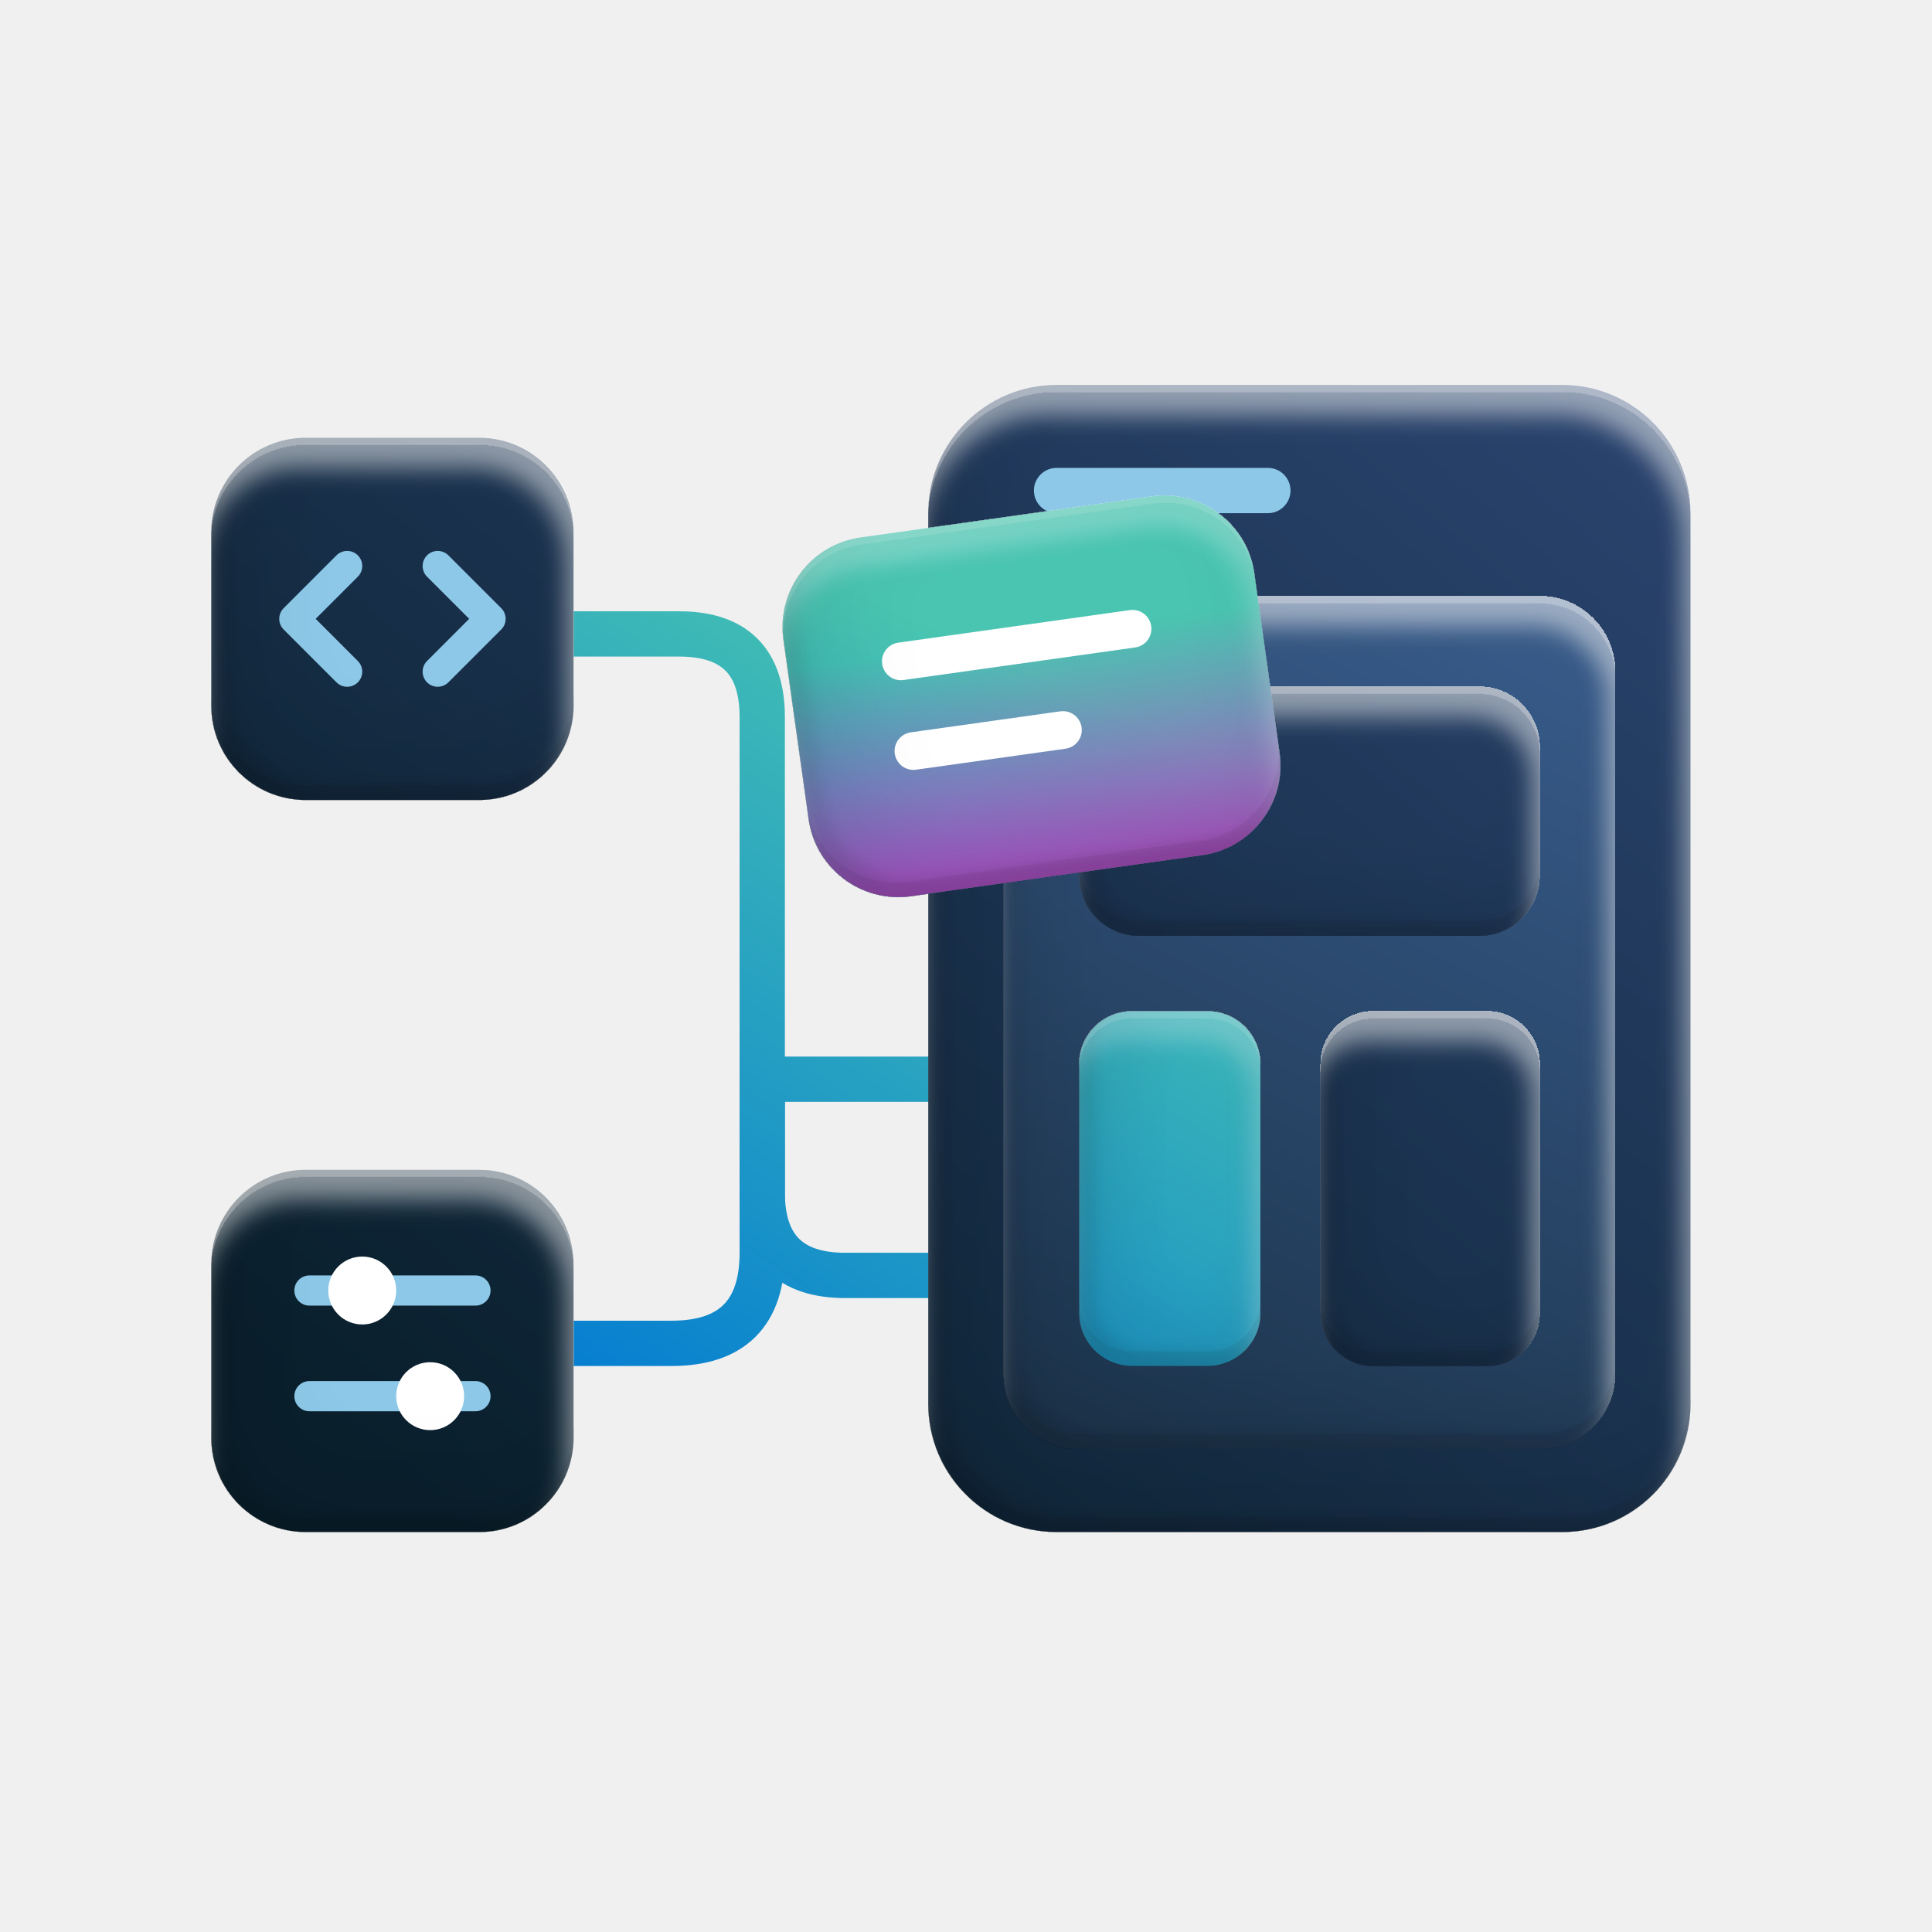
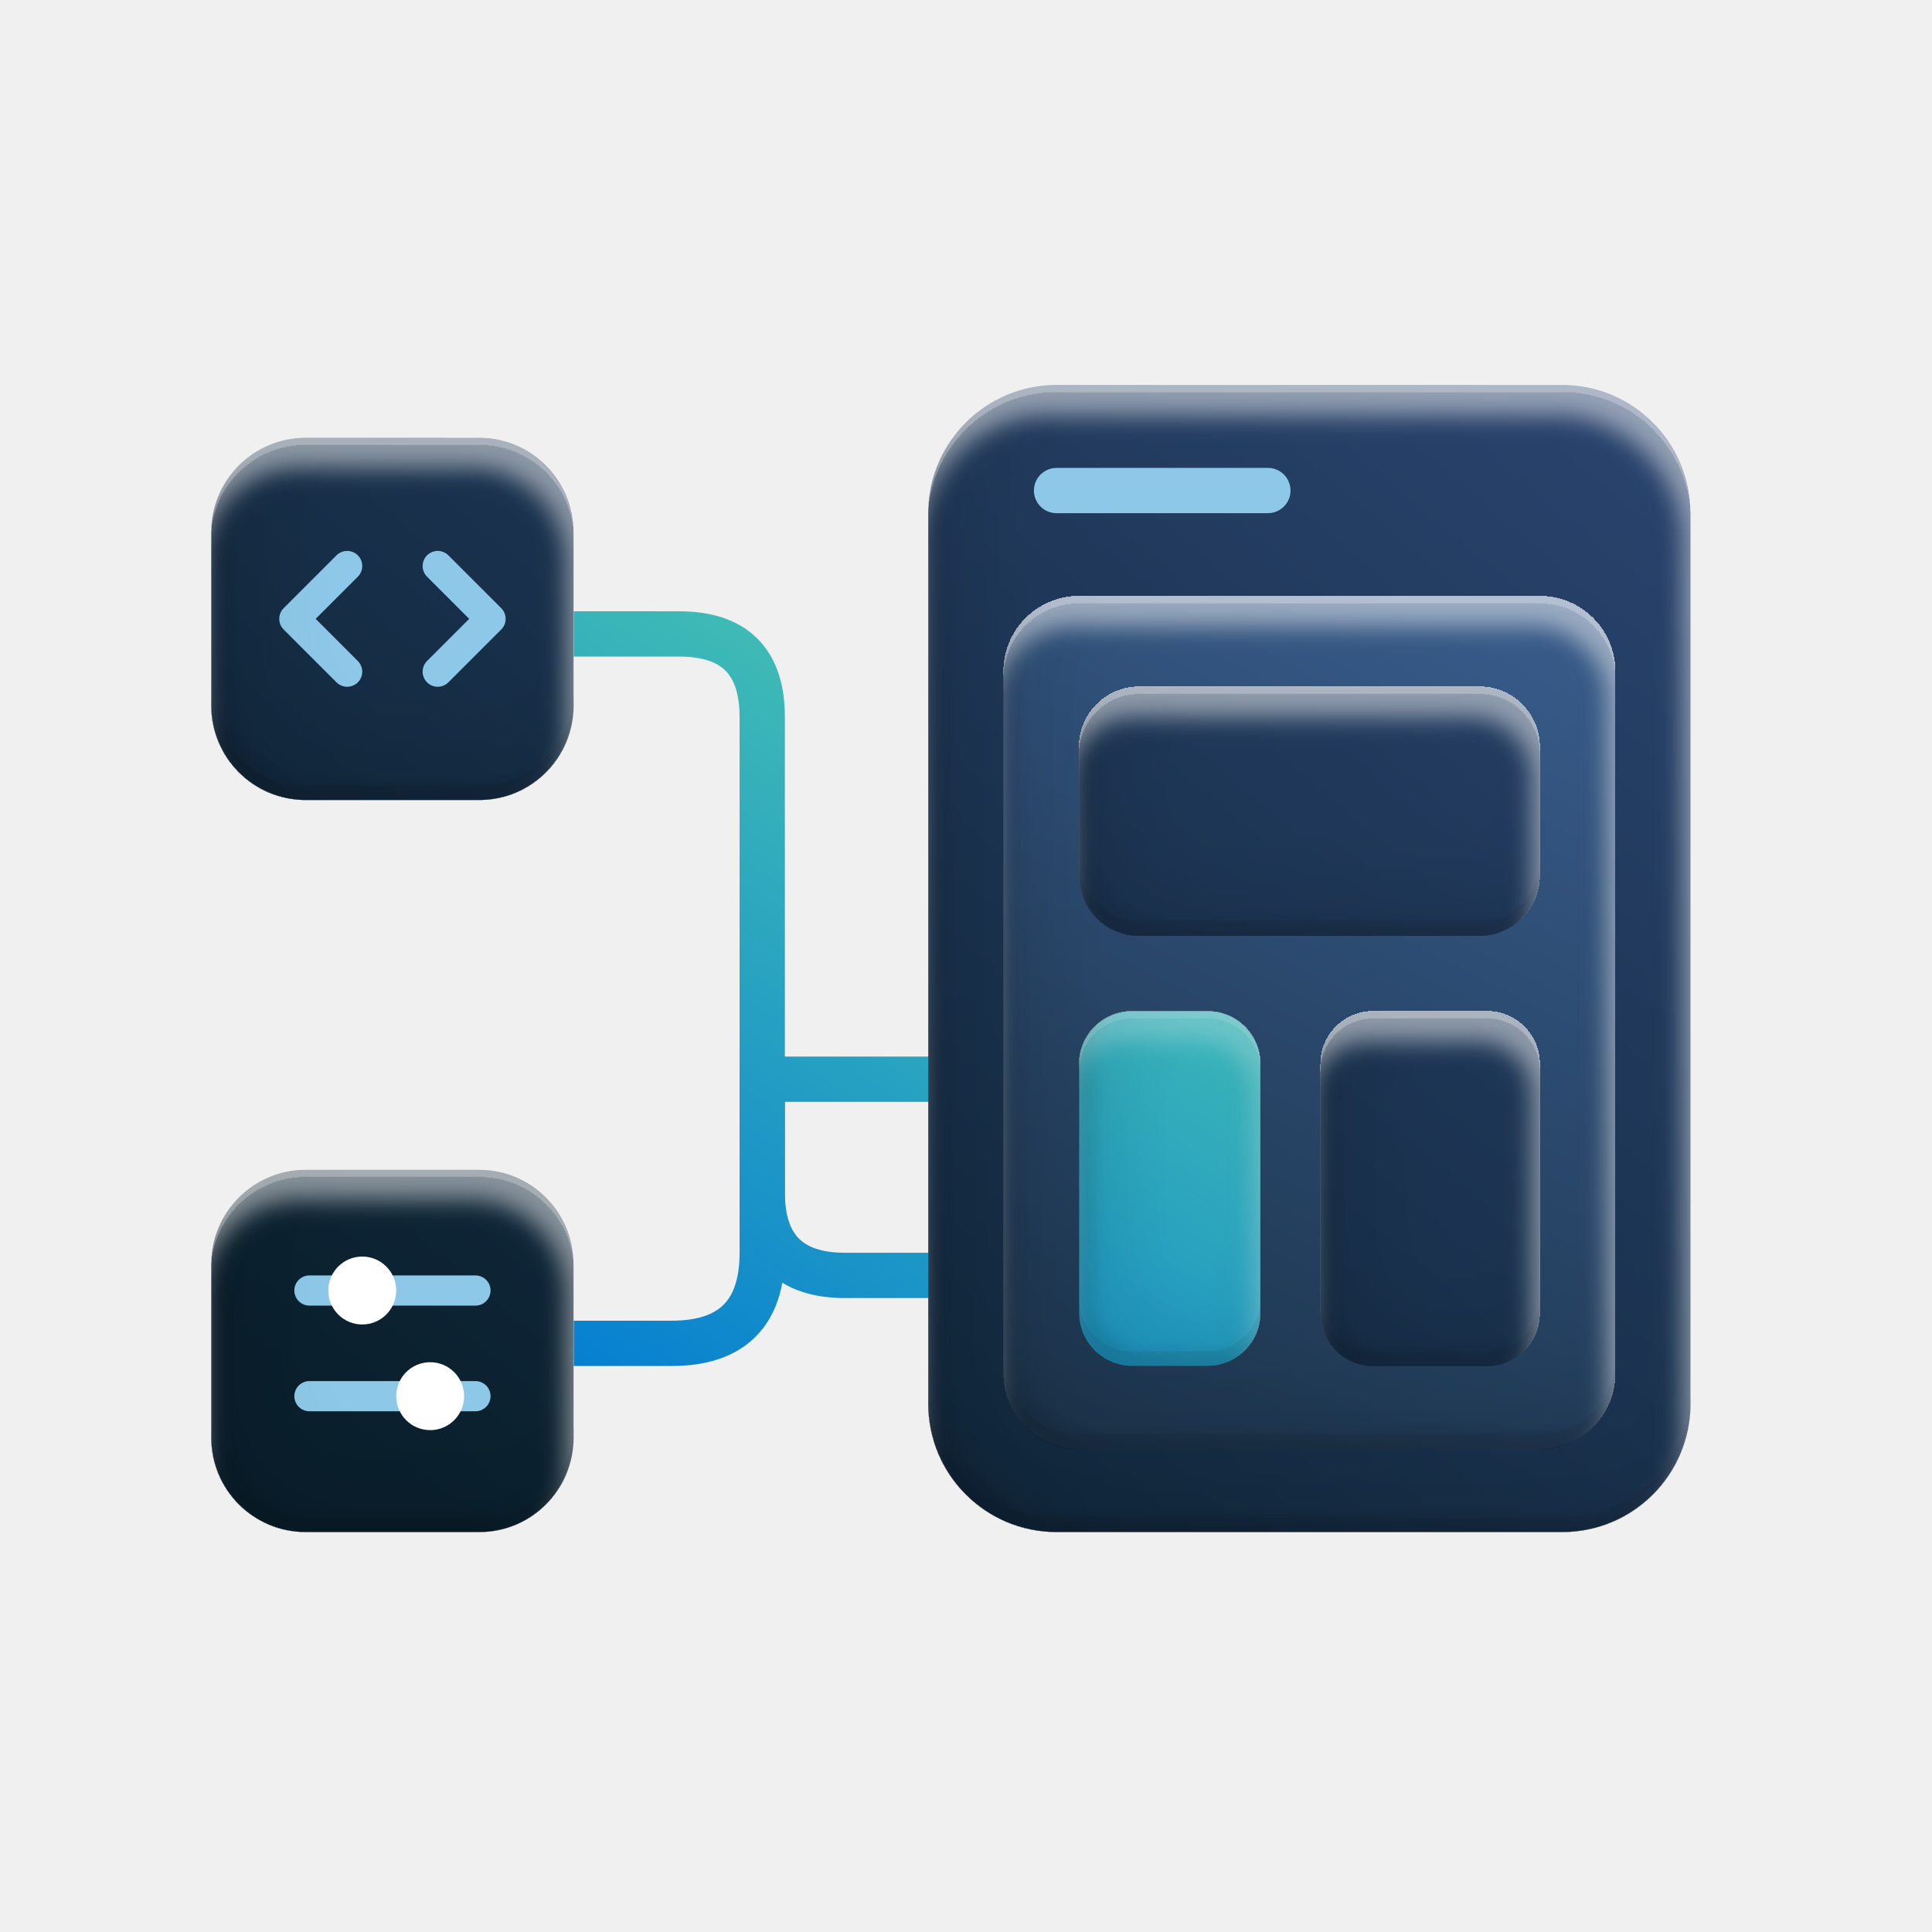
<svg xmlns="http://www.w3.org/2000/svg" width="512" height="512" viewBox="0 0 512 512" fill="none" role="img" aria-labelledby="assemble-title assemble-description">
  <defs>
    <linearGradient id="assemble-neutral" x1="432" y1="96" x2="150" y2="430" gradientUnits="userSpaceOnUse">
      <stop stop-color="#2A446F" />
      <stop offset="1" stop-color="#091F2C" />
    </linearGradient>
    <linearGradient id="assemble-highlight" x1="366" y1="156" x2="250" y2="384" gradientUnits="userSpaceOnUse">
      <stop stop-color="#365987" />
      <stop offset="1" stop-color="#1A3147" />
    </linearGradient>
    <linearGradient id="assemble-azure" x1="422" y1="32" x2="160" y2="432" gradientUnits="userSpaceOnUse">
      <stop offset="0.421" stop-color="#49C5B1" />
      <stop offset="0.934" stop-color="#0078D4" />
-     </linearGradient>
-     <linearGradient id="assemble-violet" x1="270" y1="322" x2="270" y2="168" gradientUnits="userSpaceOnUse">
-       <stop offset="0.499" stop-color="#C03BC4" />
-       <stop offset="1" stop-color="#C03BC4" stop-opacity="0" />
    </linearGradient>
    <filter id="assemble-bevel" x="-15%" y="-15%" width="130%" height="130%" color-interpolation-filters="sRGB">
      <feFlood flood-opacity="0" result="BackgroundImageFix" />
      <feBlend mode="normal" in="SourceGraphic" in2="BackgroundImageFix" result="shape" />
      <feColorMatrix in="SourceAlpha" type="matrix" values="0 0 0 0 0 0 0 0 0 0 0 0 0 0 0 0 0 0 127 0" result="hardAlpha" />
      <feOffset dx="4" dy="-4" />
      <feGaussianBlur stdDeviation="2" />
      <feComposite in2="hardAlpha" operator="arithmetic" k2="-1" k3="1" />
      <feColorMatrix type="matrix" values="0 0 0 0 0 0 0 0 0 0 0 0 0 0 0 0 0 0 0.1 0" />
      <feBlend mode="multiply" in2="shape" result="edge" />
      <feColorMatrix in="SourceAlpha" type="matrix" values="0 0 0 0 0 0 0 0 0 0 0 0 0 0 0 0 0 0 127 0" result="hardAlpha" />
      <feOffset dx="8" dy="-8" />
      <feGaussianBlur stdDeviation="12" />
      <feComposite in2="hardAlpha" operator="arithmetic" k2="-1" k3="1" />
      <feColorMatrix type="matrix" values="0 0 0 0 0 0 0 0 0 0 0 0 0 0 0 0 0 0 0.1 0" />
      <feBlend mode="multiply" in2="edge" result="depth" />
      <feColorMatrix in="SourceAlpha" type="matrix" values="0 0 0 0 0 0 0 0 0 0 0 0 0 0 0 0 0 0 127 0" result="hardAlpha" />
      <feOffset dx="-2" dy="8" />
      <feGaussianBlur stdDeviation="3" />
      <feComposite in2="hardAlpha" operator="arithmetic" k2="-1" k3="1" />
      <feColorMatrix type="matrix" values="0 0 0 0 1 0 0 0 0 1 0 0 0 0 1 0 0 0 0.25 0" />
      <feBlend mode="normal" in2="depth" result="highlight" />
      <feColorMatrix in="SourceAlpha" type="matrix" values="0 0 0 0 0 0 0 0 0 0 0 0 0 0 0 0 0 0 127 0" result="hardAlpha" />
      <feOffset dy="-4" />
      <feComposite in2="hardAlpha" operator="arithmetic" k2="-1" k3="1" />
      <feColorMatrix type="matrix" values="0 0 0 0 0 0 0 0 0 0 0 0 0 0 0 0 0 0 0.05 0" />
      <feBlend mode="normal" in2="highlight" result="lower-edge" />
      <feColorMatrix in="SourceAlpha" type="matrix" values="0 0 0 0 0 0 0 0 0 0 0 0 0 0 0 0 0 0 127 0" result="hardAlpha" />
      <feOffset dy="2" />
      <feComposite in2="hardAlpha" operator="arithmetic" k2="-1" k3="1" />
      <feColorMatrix type="matrix" values="0 0 0 0 1 0 0 0 0 1 0 0 0 0 1 0 0 0 0.12 0" />
      <feBlend mode="normal" in2="lower-edge" />
    </filter>
    <filter id="assemble-shell-bevel" x="-15%" y="-15%" width="130%" height="130%" color-interpolation-filters="sRGB">
      <feFlood flood-opacity="0" result="BackgroundImageFix" />
      <feBlend mode="normal" in="SourceGraphic" in2="BackgroundImageFix" result="shape" />
      <feColorMatrix in="SourceAlpha" type="matrix" values="0 0 0 0 0 0 0 0 0 0 0 0 0 0 0 0 0 0 127 0" result="hardAlpha" />
      <feOffset dx="4" dy="-4" />
      <feGaussianBlur stdDeviation="2" />
      <feComposite in2="hardAlpha" operator="arithmetic" k2="-1" k3="1" />
      <feColorMatrix type="matrix" values="0 0 0 0 0 0 0 0 0 0 0 0 0 0 0 0 0 0 0.1 0" />
      <feBlend mode="multiply" in2="shape" result="edge" />
      <feColorMatrix in="SourceAlpha" type="matrix" values="0 0 0 0 0 0 0 0 0 0 0 0 0 0 0 0 0 0 127 0" result="hardAlpha" />
      <feOffset dx="8" dy="-8" />
      <feGaussianBlur stdDeviation="12" />
      <feComposite in2="hardAlpha" operator="arithmetic" k2="-1" k3="1" />
      <feColorMatrix type="matrix" values="0 0 0 0 0 0 0 0 0 0 0 0 0 0 0 0 0 0 0.1 0" />
      <feBlend mode="multiply" in2="edge" result="depth" />
      <feColorMatrix in="SourceAlpha" type="matrix" values="0 0 0 0 0 0 0 0 0 0 0 0 0 0 0 0 0 0 127 0" result="hardAlpha" />
      <feOffset dx="-2" dy="8" />
      <feGaussianBlur stdDeviation="3" />
      <feComposite in2="hardAlpha" operator="arithmetic" k2="-1" k3="1" />
      <feColorMatrix type="matrix" values="0 0 0 0 1 0 0 0 0 1 0 0 0 0 1 0 0 0 0.5 0" />
      <feBlend mode="normal" in2="depth" result="highlight" />
      <feColorMatrix in="SourceAlpha" type="matrix" values="0 0 0 0 0 0 0 0 0 0 0 0 0 0 0 0 0 0 127 0" result="hardAlpha" />
      <feOffset dy="-4" />
      <feComposite in2="hardAlpha" operator="arithmetic" k2="-1" k3="1" />
      <feColorMatrix type="matrix" values="0 0 0 0 0 0 0 0 0 0 0 0 0 0 0 0 0 0 0.05 0" />
      <feBlend mode="normal" in2="highlight" result="lower-edge" />
      <feColorMatrix in="SourceAlpha" type="matrix" values="0 0 0 0 0 0 0 0 0 0 0 0 0 0 0 0 0 0 127 0" result="hardAlpha" />
      <feOffset dy="2" />
      <feComposite in2="hardAlpha" operator="arithmetic" k2="-1" k3="1" />
      <feColorMatrix type="matrix" values="0 0 0 0 1 0 0 0 0 1 0 0 0 0 1 0 0 0 0.25 0" />
      <feBlend mode="normal" in2="lower-edge" />
    </filter>
  </defs>
  <g id="connection" stroke="url(#assemble-azure)" stroke-width="12" stroke-linecap="round" stroke-linejoin="round">
    <path d="M144 168H180Q202 168 202 190V316Q202 338 224 338H288" />
    <path d="M144 356H178Q202 356 202 332V286H288" />
  </g>
  <g id="subject">
    <rect x="246" y="102" width="202" height="304" rx="34" fill="url(#assemble-neutral)" filter="url(#assemble-shell-bevel)" />
    <rect x="266" y="158" width="162" height="226" rx="20" fill="url(#assemble-highlight)" filter="url(#assemble-shell-bevel)" />
    <rect x="274" y="124" width="68" height="12" rx="6" fill="#8DC8E8" />
    <rect x="286" y="182" width="122" height="66" rx="16" fill="url(#assemble-neutral)" filter="url(#assemble-shell-bevel)" />
    <rect x="286" y="268" width="48" height="94" rx="14" fill="url(#assemble-azure)" filter="url(#assemble-bevel)" />
    <rect x="350" y="268" width="58" height="94" rx="14" fill="url(#assemble-neutral)" filter="url(#assemble-shell-bevel)" />
  </g>
  <g id="source-project" filter="url(#assemble-shell-bevel)">
    <rect x="56" y="116" width="96" height="96" rx="25" fill="url(#assemble-neutral)" />
    <path d="M92 150L78 164L92 178M116 150L130 164L116 178" stroke="#8DC8E8" stroke-width="8" stroke-linecap="round" stroke-linejoin="round" />
  </g>
  <g id="resource" filter="url(#assemble-shell-bevel)">
    <rect x="56" y="310" width="96" height="96" rx="25" fill="url(#assemble-neutral)" />
    <path d="M82 342H126M82 370H126" stroke="#8DC8E8" stroke-width="8" stroke-linecap="round" />
    <circle cx="96" cy="342" r="9" fill="white" />
    <circle cx="114" cy="370" r="9" fill="white" />
  </g>
-   <g id="fitting-module" transform="rotate(-8 278 196)" filter="url(#assemble-bevel)">
-     <rect x="212" y="136" width="126" height="96" rx="24" fill="url(#assemble-azure)" />
-     <rect x="212" y="136" width="126" height="96" rx="24" fill="url(#assemble-violet)" />
-     <path d="M242 170H304M242 194H282" stroke="white" stroke-width="10" stroke-linecap="round" />
-   </g>
</svg>
